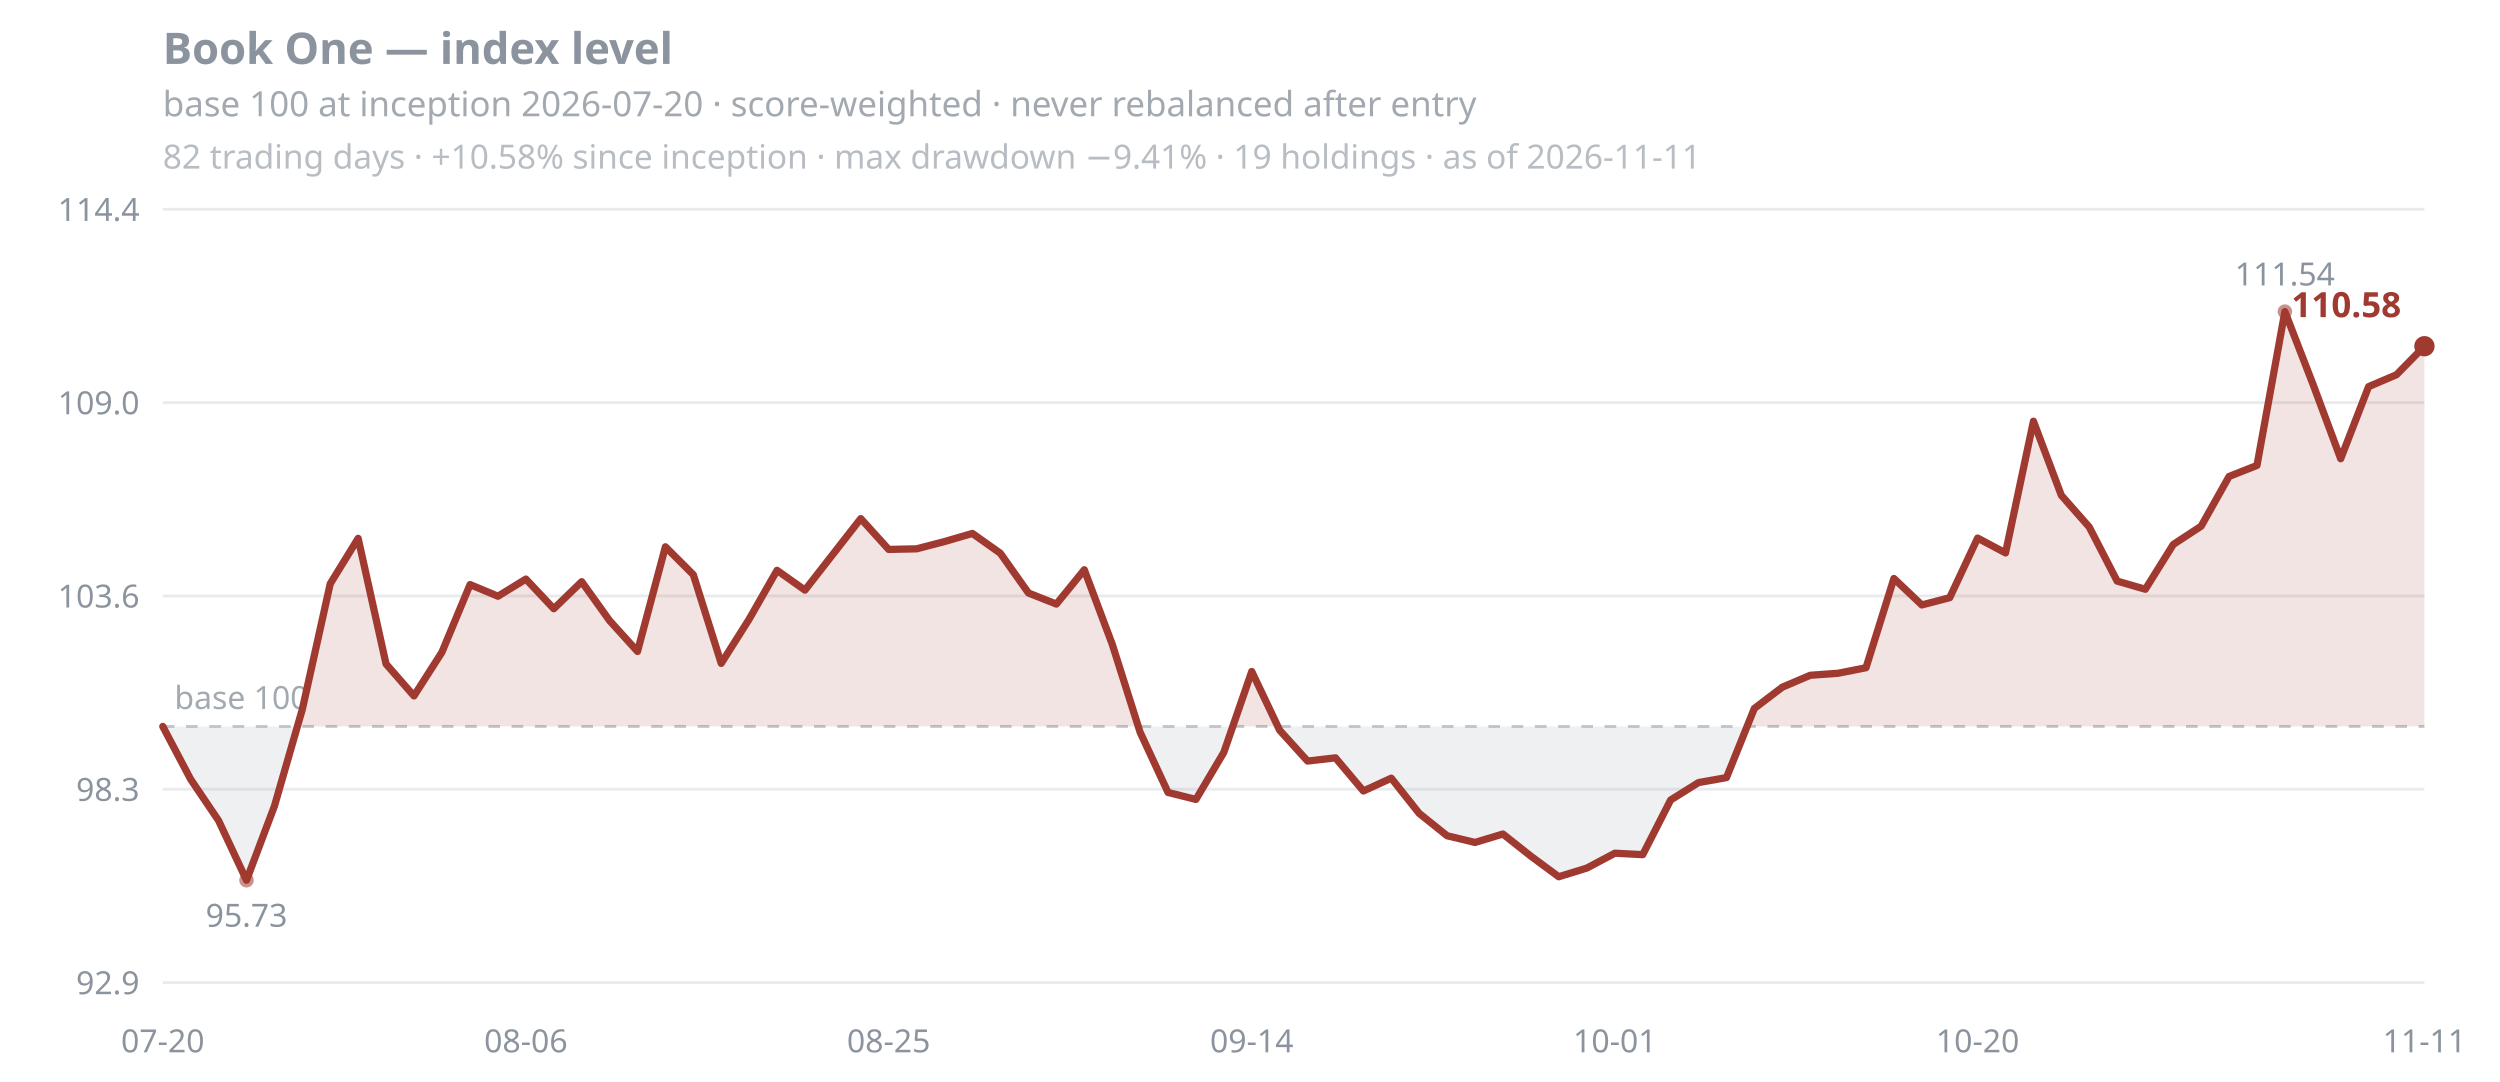
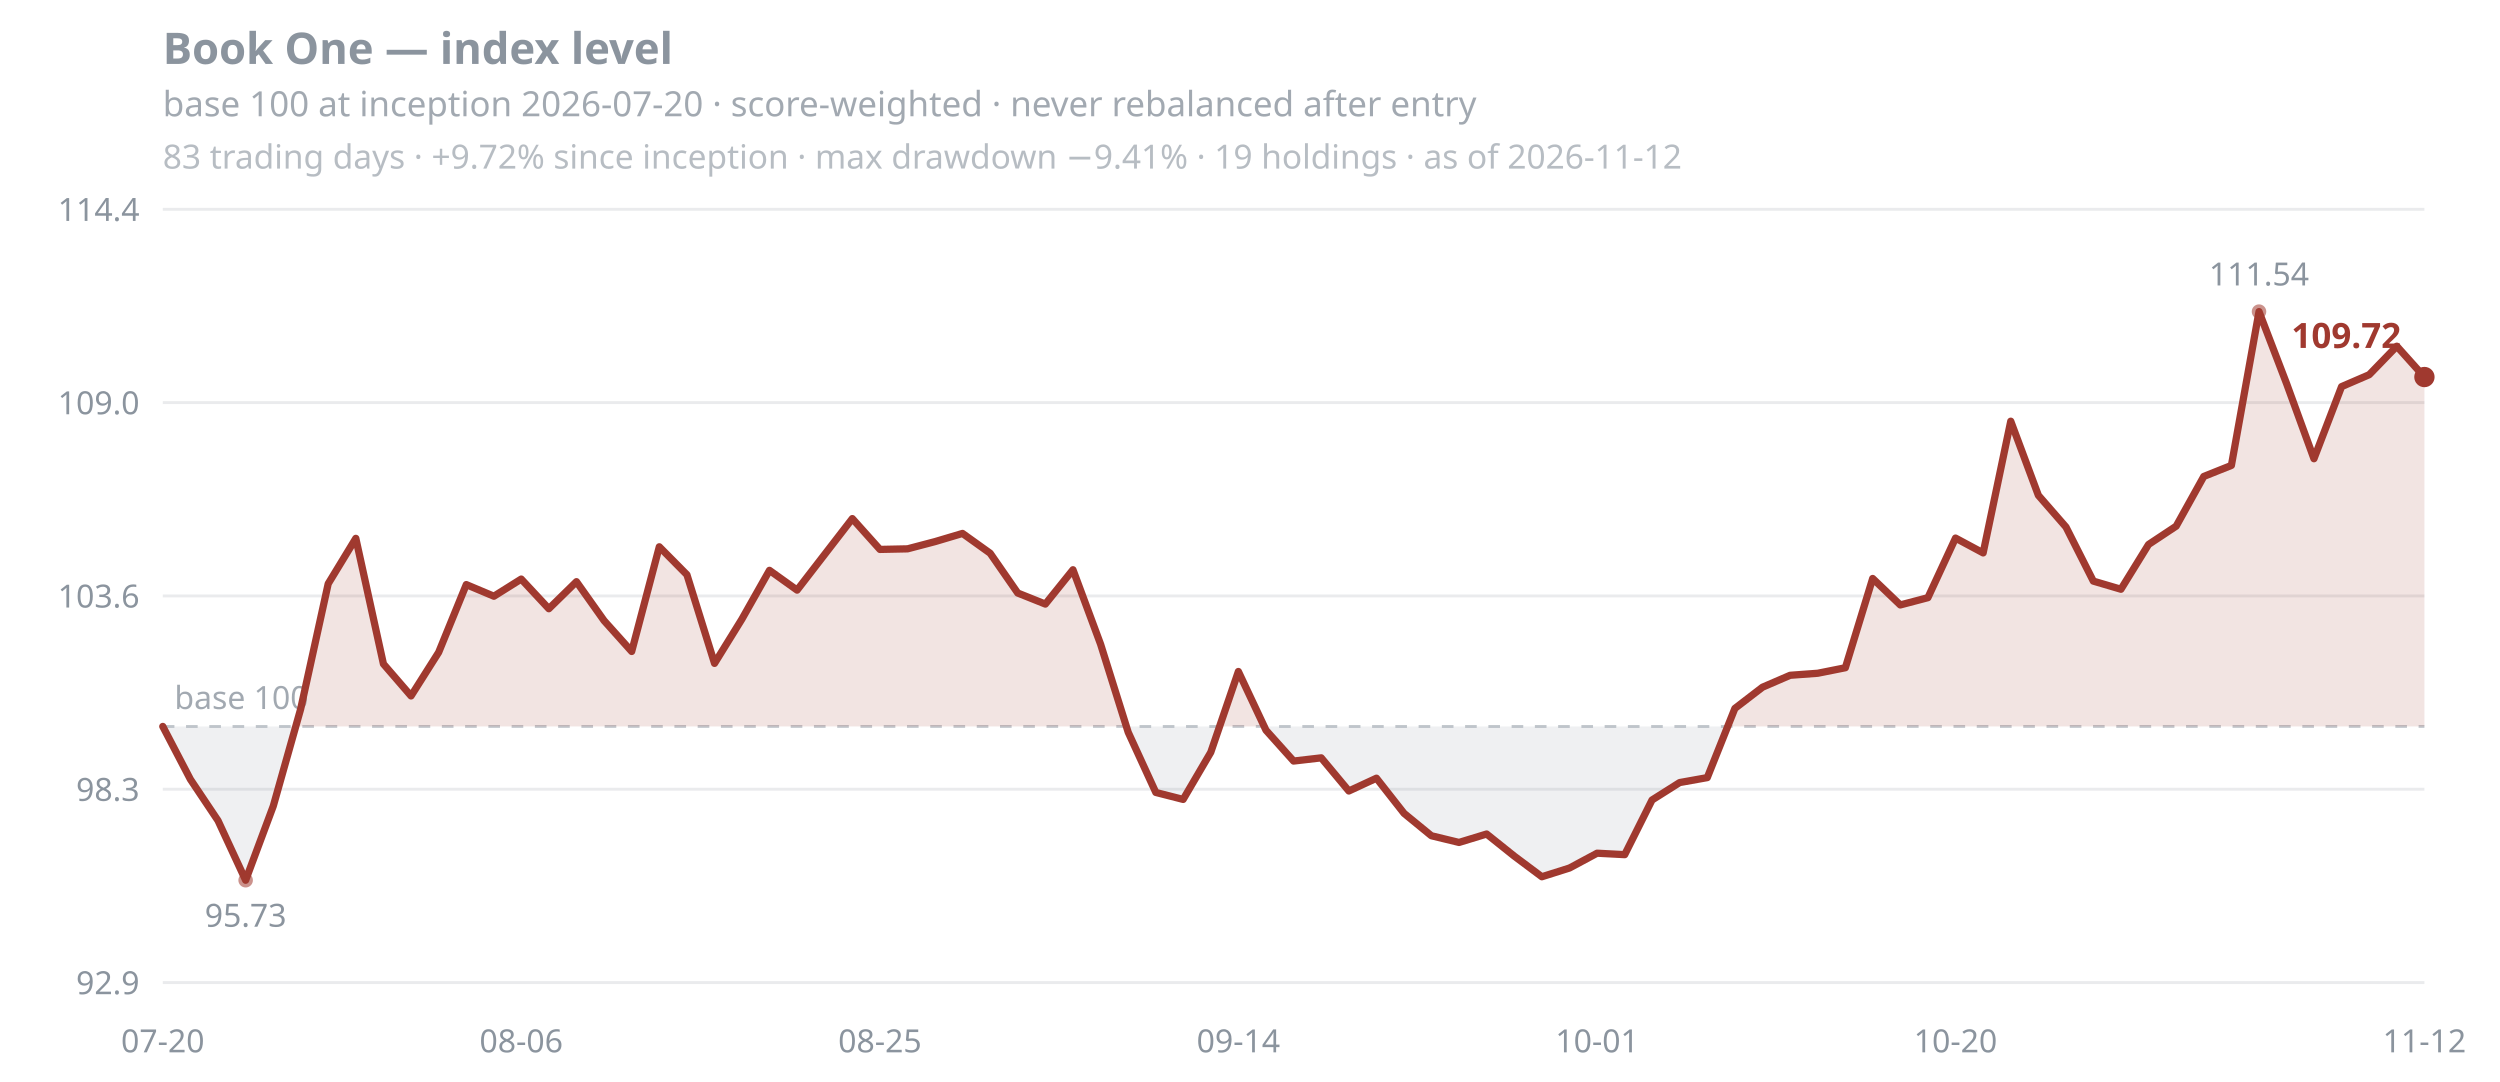
<svg xmlns="http://www.w3.org/2000/svg" viewBox="0 0 860 372" font-family="ui-sans-serif,system-ui,sans-serif">
  <text x="56" y="22" font-size="15" font-weight="600" fill="#8b949e">Book One — index level</text>
  <text x="56" y="40" font-size="12" fill="#8b949e" opacity="0.8">base 100 at inception 2026-07-20 · score-weighted · never rebalanced after entry</text>
-   <text x="56" y="58" font-size="11.5" fill="#8b949e" opacity="0.62">82 trading days · +10.58% since inception · max drawdown −9.41% · 19 holdings · as of 2026-11-11</text>
+   <text x="56" y="58" font-size="11.5" fill="#8b949e" opacity="0.62">83 trading days · +9.72% since inception · max drawdown −9.41% · 19 holdings · as of 2026-11-12</text>
  <line x1="56" y1="338.0" x2="834" y2="338.0" stroke="#8b949e" stroke-opacity="0.18" />
  <text x="48" y="342.0" font-size="11" fill="#8b949e" text-anchor="end">92.9</text>
  <line x1="56" y1="271.5" x2="834" y2="271.5" stroke="#8b949e" stroke-opacity="0.18" />
  <text x="48" y="275.5" font-size="11" fill="#8b949e" text-anchor="end">98.3</text>
  <line x1="56" y1="205.0" x2="834" y2="205.0" stroke="#8b949e" stroke-opacity="0.18" />
  <text x="48" y="209.0" font-size="11" fill="#8b949e" text-anchor="end">103.6</text>
  <line x1="56" y1="138.5" x2="834" y2="138.5" stroke="#8b949e" stroke-opacity="0.18" />
  <text x="48" y="142.5" font-size="11" fill="#8b949e" text-anchor="end">109.0</text>
  <line x1="56" y1="72.0" x2="834" y2="72.0" stroke="#8b949e" stroke-opacity="0.18" />
  <text x="48" y="76.0" font-size="11" fill="#8b949e" text-anchor="end">114.4</text>
  <line x1="56" y1="249.9" x2="834" y2="249.9" stroke="#8b949e" stroke-opacity="0.5" stroke-dasharray="4 4" />
  <text x="60" y="243.9" font-size="11" fill="#8b949e" text-anchor="start" opacity="0.8">base 100</text>
  <text x="56.0" y="362" font-size="11" fill="#8b949e" text-anchor="middle">07-20</text>
-   <text x="180.9" y="362" font-size="11" fill="#8b949e" text-anchor="middle">08-06</text>
-   <text x="305.7" y="362" font-size="11" fill="#8b949e" text-anchor="middle">08-25</text>
-   <text x="430.6" y="362" font-size="11" fill="#8b949e" text-anchor="middle">09-14</text>
-   <text x="555.5" y="362" font-size="11" fill="#8b949e" text-anchor="middle">10-01</text>
-   <text x="680.3" y="362" font-size="11" fill="#8b949e" text-anchor="middle">10-20</text>
-   <text x="834.0" y="362" font-size="11" fill="#8b949e" text-anchor="middle">11-11</text>
+   <text x="179.3" y="362" font-size="11" fill="#8b949e" text-anchor="middle">08-06</text>
+   <text x="302.7" y="362" font-size="11" fill="#8b949e" text-anchor="middle">08-25</text>
+   <text x="426.0" y="362" font-size="11" fill="#8b949e" text-anchor="middle">09-14</text>
+   <text x="549.4" y="362" font-size="11" fill="#8b949e" text-anchor="middle">10-01</text>
+   <text x="672.7" y="362" font-size="11" fill="#8b949e" text-anchor="middle">10-20</text>
+   <text x="834.0" y="362" font-size="11" fill="#8b949e" text-anchor="middle">11-12</text>
  <defs>
    <clipPath id="above">
      <rect x="56" y="72" width="778" height="177.9" />
    </clipPath>
    <clipPath id="below">
      <rect x="56" y="249.9" width="778" height="88.1" />
    </clipPath>
  </defs>
-   <polygon points="56.0,249.9 56.0,249.9 65.6,268.1 75.2,282.3 84.8,302.8 94.4,277.3 104.0,244.0 113.6,200.8 123.2,185.2 132.8,228.4 142.4,239.4 152.0,224.4 161.7,201.1 171.3,205.1 180.9,199.2 190.5,209.4 200.1,200.1 209.7,213.5 219.3,224.1 228.9,188.1 238.5,197.7 248.1,228.2 257.7,213.0 267.3,196.2 276.9,203.0 286.5,190.7 296.1,178.4 305.7,189.0 315.3,188.8 324.9,186.3 334.5,183.5 344.1,190.3 353.8,204.0 363.4,207.8 373.0,196.0 382.6,221.6 392.2,251.9 401.8,272.6 411.4,275.0 421.0,258.8 430.6,231.0 440.2,251.2 449.8,261.8 459.4,260.7 469.0,272.1 478.6,267.7 488.2,279.8 497.8,287.5 507.4,289.8 517.0,286.9 526.6,294.5 536.2,301.6 545.9,298.6 555.5,293.5 565.1,294.0 574.7,275.2 584.3,269.2 593.9,267.5 603.5,243.7 613.1,236.4 622.7,232.3 632.3,231.6 641.9,229.7 651.5,199.0 661.1,208.1 670.7,205.6 680.3,185.1 689.9,190.2 699.5,144.9 709.1,170.4 718.7,181.3 728.3,199.9 738.0,202.7 747.6,187.3 757.2,181.0 766.8,163.9 776.4,160.1 786.0,107.2 795.6,132.0 805.2,157.8 814.8,133.0 824.4,128.9 834.0,119.1 834.0,249.9" fill="#a0392f" fill-opacity="0.14" clip-path="url(#above)" />
-   <polygon points="56.0,249.9 56.0,249.9 65.6,268.1 75.2,282.3 84.8,302.8 94.4,277.3 104.0,244.0 113.6,200.8 123.2,185.2 132.8,228.4 142.4,239.4 152.0,224.4 161.7,201.1 171.3,205.1 180.9,199.2 190.5,209.4 200.1,200.1 209.7,213.5 219.3,224.1 228.9,188.1 238.5,197.7 248.1,228.2 257.7,213.0 267.3,196.2 276.9,203.0 286.5,190.7 296.1,178.4 305.7,189.0 315.3,188.8 324.9,186.3 334.5,183.5 344.1,190.3 353.8,204.0 363.4,207.8 373.0,196.0 382.6,221.6 392.2,251.9 401.8,272.6 411.4,275.0 421.0,258.8 430.6,231.0 440.2,251.2 449.8,261.8 459.4,260.7 469.0,272.1 478.6,267.7 488.2,279.8 497.8,287.5 507.4,289.8 517.0,286.9 526.6,294.5 536.2,301.6 545.9,298.6 555.5,293.5 565.1,294.0 574.7,275.2 584.3,269.2 593.9,267.5 603.5,243.7 613.1,236.4 622.7,232.3 632.3,231.6 641.9,229.7 651.5,199.0 661.1,208.1 670.7,205.6 680.3,185.1 689.9,190.2 699.5,144.9 709.1,170.4 718.7,181.3 728.3,199.9 738.0,202.7 747.6,187.3 757.2,181.0 766.8,163.9 776.4,160.1 786.0,107.2 795.6,132.0 805.2,157.8 814.8,133.0 824.4,128.9 834.0,119.1 834.0,249.9" fill="#8b949e" fill-opacity="0.14" clip-path="url(#below)" />
-   <polyline points="56.0,249.9 65.6,268.1 75.2,282.3 84.8,302.8 94.4,277.3 104.0,244.0 113.6,200.8 123.2,185.2 132.8,228.4 142.4,239.4 152.0,224.4 161.7,201.1 171.3,205.1 180.9,199.2 190.5,209.4 200.1,200.1 209.7,213.5 219.3,224.1 228.9,188.1 238.5,197.7 248.1,228.2 257.7,213.0 267.3,196.2 276.9,203.0 286.5,190.7 296.1,178.4 305.7,189.0 315.3,188.8 324.9,186.3 334.5,183.5 344.1,190.3 353.8,204.0 363.4,207.8 373.0,196.0 382.6,221.6 392.2,251.9 401.8,272.6 411.4,275.0 421.0,258.8 430.6,231.0 440.2,251.2 449.8,261.8 459.4,260.7 469.0,272.1 478.6,267.7 488.2,279.8 497.8,287.5 507.4,289.8 517.0,286.9 526.6,294.5 536.2,301.6 545.9,298.6 555.5,293.5 565.1,294.0 574.7,275.2 584.3,269.2 593.9,267.5 603.5,243.7 613.1,236.4 622.7,232.3 632.3,231.6 641.9,229.7 651.5,199.0 661.1,208.1 670.7,205.6 680.3,185.1 689.9,190.2 699.5,144.9 709.1,170.4 718.7,181.3 728.3,199.9 738.0,202.7 747.6,187.3 757.2,181.0 766.8,163.9 776.4,160.1 786.0,107.2 795.6,132.0 805.2,157.8 814.8,133.0 824.4,128.9 834.0,119.1" fill="none" stroke="#a0392f" stroke-width="2.5" stroke-linejoin="round" stroke-linecap="round" />
-   <circle cx="84.8" cy="302.8" r="2.5" fill="#a0392f" fill-opacity="0.55" />
-   <text x="84.8" y="318.8" font-size="11" fill="#8b949e" text-anchor="middle">95.73</text>
-   <circle cx="786.0" cy="107.2" r="2.5" fill="#a0392f" fill-opacity="0.55" />
-   <text x="786.0" y="98.2" font-size="11" fill="#8b949e" text-anchor="middle">111.54</text>
-   <circle cx="834.0" cy="119.1" r="3.5" fill="#a0392f" />
-   <text x="826.0" y="109.1" font-size="12" font-weight="600" fill="#a0392f" text-anchor="end">110.58</text>
+   <polygon points="56.0,249.9 56.0,249.9 65.5,268.1 75.0,282.3 84.5,302.8 94.0,277.3 103.4,244.0 112.9,200.8 122.4,185.2 131.9,228.4 141.4,239.4 150.9,224.4 160.4,201.1 169.9,205.1 179.3,199.2 188.8,209.4 198.3,200.1 207.8,213.5 217.3,224.1 226.8,188.1 236.3,197.7 245.8,228.2 255.2,213.0 264.7,196.2 274.2,203.0 283.7,190.7 293.2,178.4 302.7,189.0 312.2,188.8 321.7,186.3 331.1,183.5 340.6,190.3 350.1,204.0 359.6,207.8 369.1,196.0 378.6,221.6 388.1,251.9 397.6,272.6 407.0,275.0 416.5,258.8 426.0,231.0 435.5,251.2 445.0,261.8 454.5,260.7 464.0,272.1 473.5,267.7 483.0,279.8 492.4,287.5 501.9,289.8 511.4,286.9 520.9,294.5 530.4,301.6 539.9,298.6 549.4,293.5 558.9,294.0 568.3,275.2 577.8,269.2 587.3,267.5 596.8,243.7 606.3,236.4 615.8,232.3 625.3,231.6 634.8,229.7 644.2,199.0 653.7,208.1 663.2,205.6 672.7,185.1 682.2,190.2 691.7,144.9 701.2,170.4 710.7,181.3 720.1,199.9 729.6,202.7 739.1,187.3 748.6,181.0 758.1,163.9 767.6,160.1 777.1,107.2 786.6,132.0 796.0,157.8 805.5,133.0 815.0,128.9 824.5,119.1 834.0,129.7 834.0,249.9" fill="#a0392f" fill-opacity="0.14" clip-path="url(#above)" />
+   <polygon points="56.0,249.9 56.0,249.9 65.5,268.1 75.0,282.3 84.5,302.8 94.0,277.3 103.4,244.0 112.9,200.8 122.4,185.2 131.9,228.4 141.4,239.4 150.9,224.4 160.4,201.1 169.9,205.1 179.3,199.2 188.8,209.4 198.3,200.1 207.8,213.5 217.3,224.1 226.8,188.1 236.3,197.7 245.8,228.2 255.2,213.0 264.7,196.2 274.2,203.0 283.7,190.7 293.2,178.4 302.7,189.0 312.2,188.8 321.7,186.3 331.1,183.5 340.6,190.3 350.1,204.0 359.6,207.8 369.1,196.0 378.6,221.6 388.1,251.9 397.6,272.6 407.0,275.0 416.5,258.8 426.0,231.0 435.5,251.2 445.0,261.8 454.5,260.7 464.0,272.1 473.5,267.7 483.0,279.8 492.4,287.5 501.9,289.8 511.4,286.9 520.9,294.5 530.4,301.6 539.9,298.6 549.4,293.5 558.9,294.0 568.3,275.2 577.8,269.2 587.3,267.5 596.8,243.7 606.3,236.4 615.8,232.3 625.3,231.6 634.8,229.7 644.2,199.0 653.7,208.1 663.2,205.6 672.7,185.1 682.2,190.2 691.7,144.9 701.2,170.4 710.7,181.3 720.1,199.9 729.6,202.7 739.1,187.3 748.6,181.0 758.1,163.9 767.6,160.1 777.1,107.2 786.6,132.0 796.0,157.8 805.5,133.0 815.0,128.9 824.5,119.1 834.0,129.7 834.0,249.9" fill="#8b949e" fill-opacity="0.14" clip-path="url(#below)" />
+   <polyline points="56.0,249.9 65.5,268.1 75.0,282.3 84.5,302.8 94.0,277.3 103.4,244.0 112.9,200.8 122.4,185.2 131.9,228.4 141.4,239.4 150.9,224.4 160.4,201.1 169.9,205.1 179.3,199.2 188.8,209.4 198.3,200.1 207.8,213.5 217.3,224.1 226.8,188.1 236.3,197.7 245.8,228.2 255.2,213.0 264.7,196.2 274.2,203.0 283.7,190.7 293.2,178.4 302.7,189.0 312.2,188.8 321.7,186.3 331.1,183.5 340.6,190.3 350.1,204.0 359.6,207.8 369.1,196.0 378.6,221.6 388.1,251.9 397.6,272.6 407.0,275.0 416.5,258.8 426.0,231.0 435.5,251.2 445.0,261.8 454.5,260.7 464.0,272.1 473.5,267.7 483.0,279.8 492.4,287.5 501.9,289.8 511.4,286.9 520.9,294.5 530.4,301.6 539.9,298.6 549.4,293.5 558.9,294.0 568.3,275.2 577.8,269.2 587.3,267.5 596.8,243.7 606.3,236.4 615.8,232.3 625.3,231.6 634.8,229.7 644.2,199.0 653.7,208.1 663.2,205.6 672.7,185.1 682.2,190.2 691.7,144.9 701.2,170.4 710.7,181.3 720.1,199.9 729.6,202.7 739.1,187.3 748.6,181.0 758.1,163.9 767.6,160.1 777.1,107.2 786.6,132.0 796.0,157.8 805.5,133.0 815.0,128.9 824.5,119.1 834.0,129.7" fill="none" stroke="#a0392f" stroke-width="2.5" stroke-linejoin="round" stroke-linecap="round" />
+   <circle cx="84.5" cy="302.8" r="2.5" fill="#a0392f" fill-opacity="0.55" />
+   <text x="84.5" y="318.8" font-size="11" fill="#8b949e" text-anchor="middle">95.73</text>
+   <circle cx="777.1" cy="107.2" r="2.5" fill="#a0392f" fill-opacity="0.55" />
+   <text x="777.1" y="98.2" font-size="11" fill="#8b949e" text-anchor="middle">111.54</text>
+   <circle cx="834.0" cy="129.7" r="3.5" fill="#a0392f" />
+   <text x="826.0" y="119.7" font-size="12" font-weight="600" fill="#a0392f" text-anchor="end">109.72</text>
</svg>
